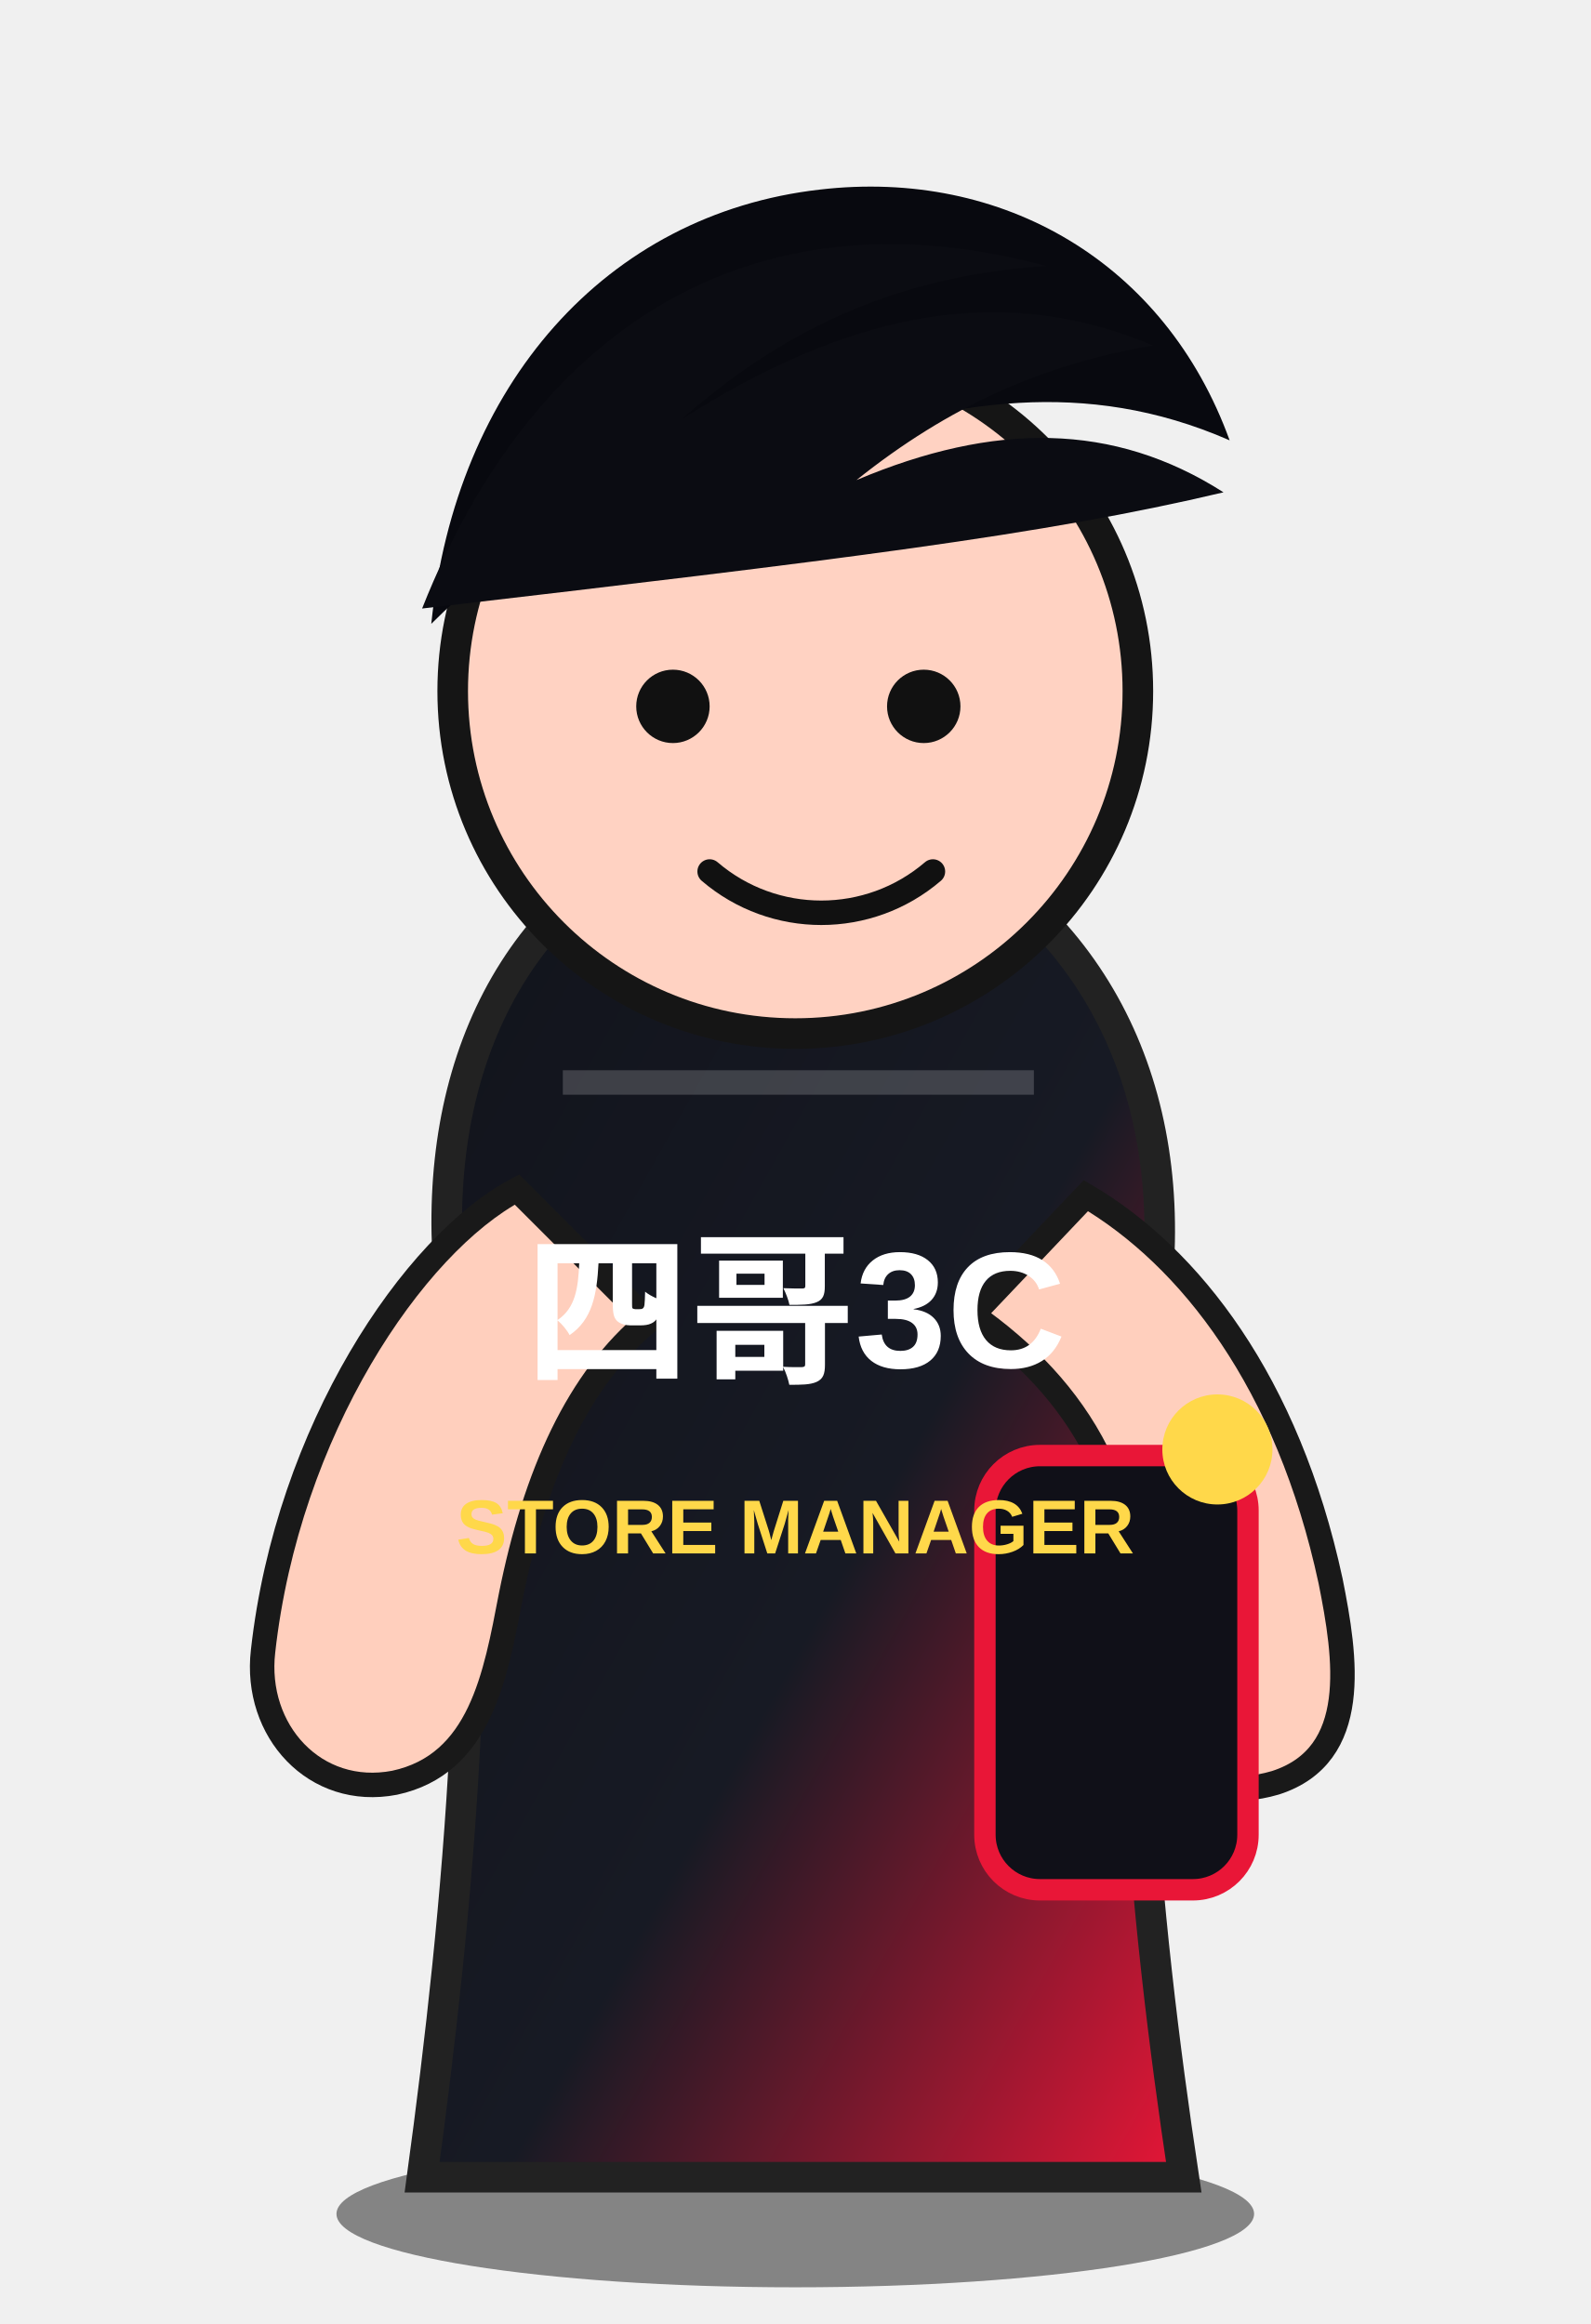
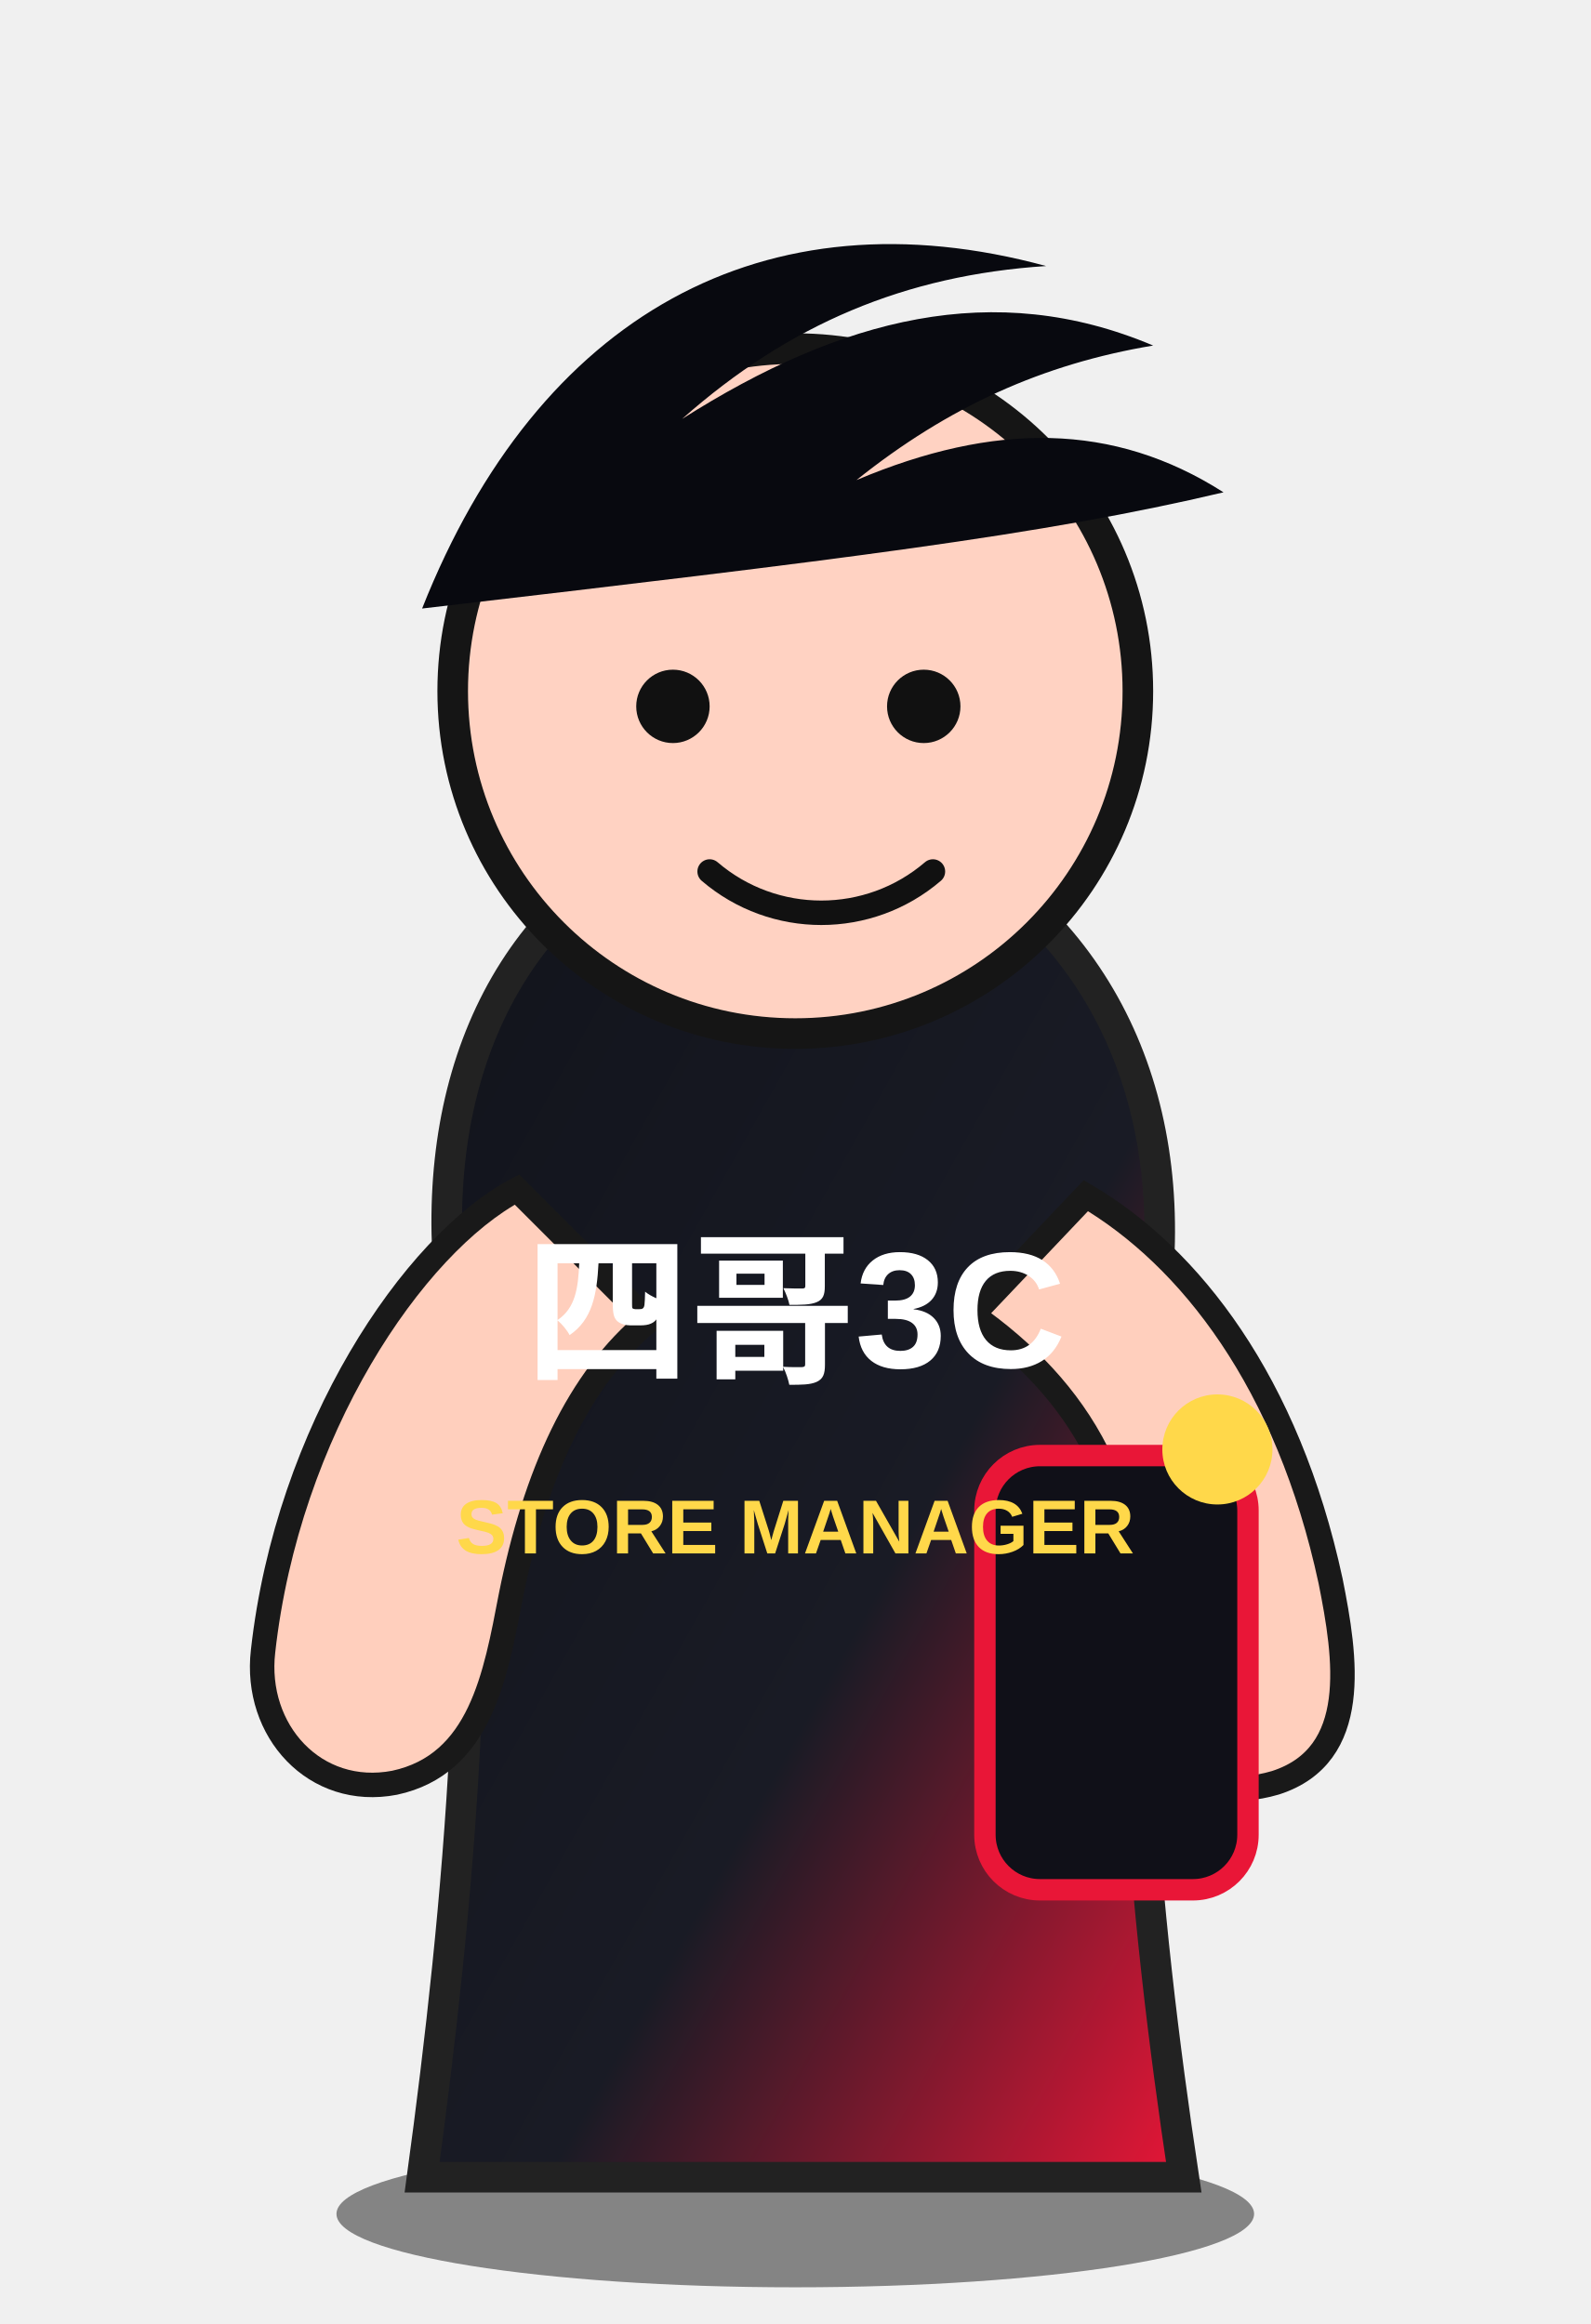
<svg xmlns="http://www.w3.org/2000/svg" viewBox="0 0 520 760">
  <defs>
-     <linearGradient id="j" x1="0" x2="1" y1="0" y2="1">
-       <stop offset="0" stop-color="#11131b" />
-       <stop offset=".55" stop-color="#171a24" />
+     <linearGradient id="g" x1="0" x2="1" y1="0" y2="1">
+       <stop stop-color="#11131b" />
+       <stop offset=".58" stop-color="#191b25" />
      <stop offset="1" stop-color="#e91637" />
    </linearGradient>
-     <filter id="glow">
-       <feGaussianBlur stdDeviation="6" result="b" />
-       <feMerge>
-         <feMergeNode in="b" />
-         <feMergeNode in="SourceGraphic" />
-       </feMerge>
-     </filter>
  </defs>
  <ellipse cx="260" cy="724" rx="150" ry="24" fill="#000" opacity=".45" />
-   <path d="M138 712c12-88 22-195 10-284-9-67 13-126 68-154h88c58 30 83 89 73 157-13 92-3 195 10 281z" fill="url(#j)" stroke="#222" stroke-width="10" />
+   <path d="M138 712c12-88 22-195 10-284-9-67 13-126 68-154h88c58 30 83 89 73 157-13 92-3 195 10 281z" fill="url(#g)" stroke="#222" stroke-width="10" />
+   <circle cx="260" cy="226" r="112" fill="#ffd2c2" stroke="#151515" stroke-width="10" />
+   <path d="M138 199c38-96 112-137 204-112-46 3-84 19-119 50 52-33 102-46 154-24-36 6-67 20-97 44 45-19 84-19 120 4-59 14-125 22-262 38z" fill="#08090f" />
+   <circle cx="220" cy="231" r="12" fill="#111" />
+   <circle cx="302" cy="231" r="12" fill="#111" />
+   <path d="M232 285c21 18 52 18 73 0" fill="none" stroke="#111" stroke-width="8" stroke-linecap="round" />
  <path d="M169 389c-34 18-75 79-83 151-3 26 17 48 43 43 28-6 33-35 38-61 8-40 22-71 45-90z" fill="#ffcfbd" stroke="#191919" stroke-width="8" />
  <path d="M355 391c34 20 66 61 80 126 5 25 10 57-18 66-27 8-49-10-47-38 5-57-18-91-52-115z" fill="#ffcfbd" stroke="#191919" stroke-width="8" />
  <rect x="322" y="476" width="86" height="142" rx="18" fill="#101018" stroke="#e91637" stroke-width="7" />
-   <circle cx="260" cy="226" r="112" fill="#ffd2c2" stroke="#151515" stroke-width="10" />
-   <path d="M141 204c8-78 57-134 127-142 60-7 113 24 134 82-48-21-91-12-134 1-44 13-82 14-127 59z" fill="#08090f" />
-   <path d="M138 199c38-96 112-137 204-112-46 3-84 19-119 50 52-33 102-46 154-24-36 6-67 20-97 44 45-19 84-19 120 4-59 14-125 22-262 38z" fill="#0b0c12" />
-   <circle cx="220" cy="231" r="12" fill="#111" />
-   <circle cx="302" cy="231" r="12" fill="#111" />
-   <path d="M232 285c21 18 52 18 73 0" fill="none" stroke="#111" stroke-width="8" stroke-linecap="round" />
-   <path d="M184 354h154" stroke="#fff" stroke-opacity=".18" stroke-width="8" />
-   <text x="260" y="448" text-anchor="middle" font-size="54" font-family="Arial, Microsoft JhengHei" font-weight="900" fill="#fff">四哥3C</text>
+   <text x="260" y="448" text-anchor="middle" font-size="54" font-family="Arial" font-weight="900" fill="#fff">四哥3C</text>
  <text x="260" y="508" text-anchor="middle" font-size="25" font-family="Arial" font-weight="900" fill="#ffd84a">STORE MANAGER</text>
-   <path d="M140 404h241" stroke="#e91637" stroke-width="5" opacity=".9" filter="url(#glow)" />
  <circle cx="398" cy="474" r="18" fill="#ffd84a" />
</svg>
